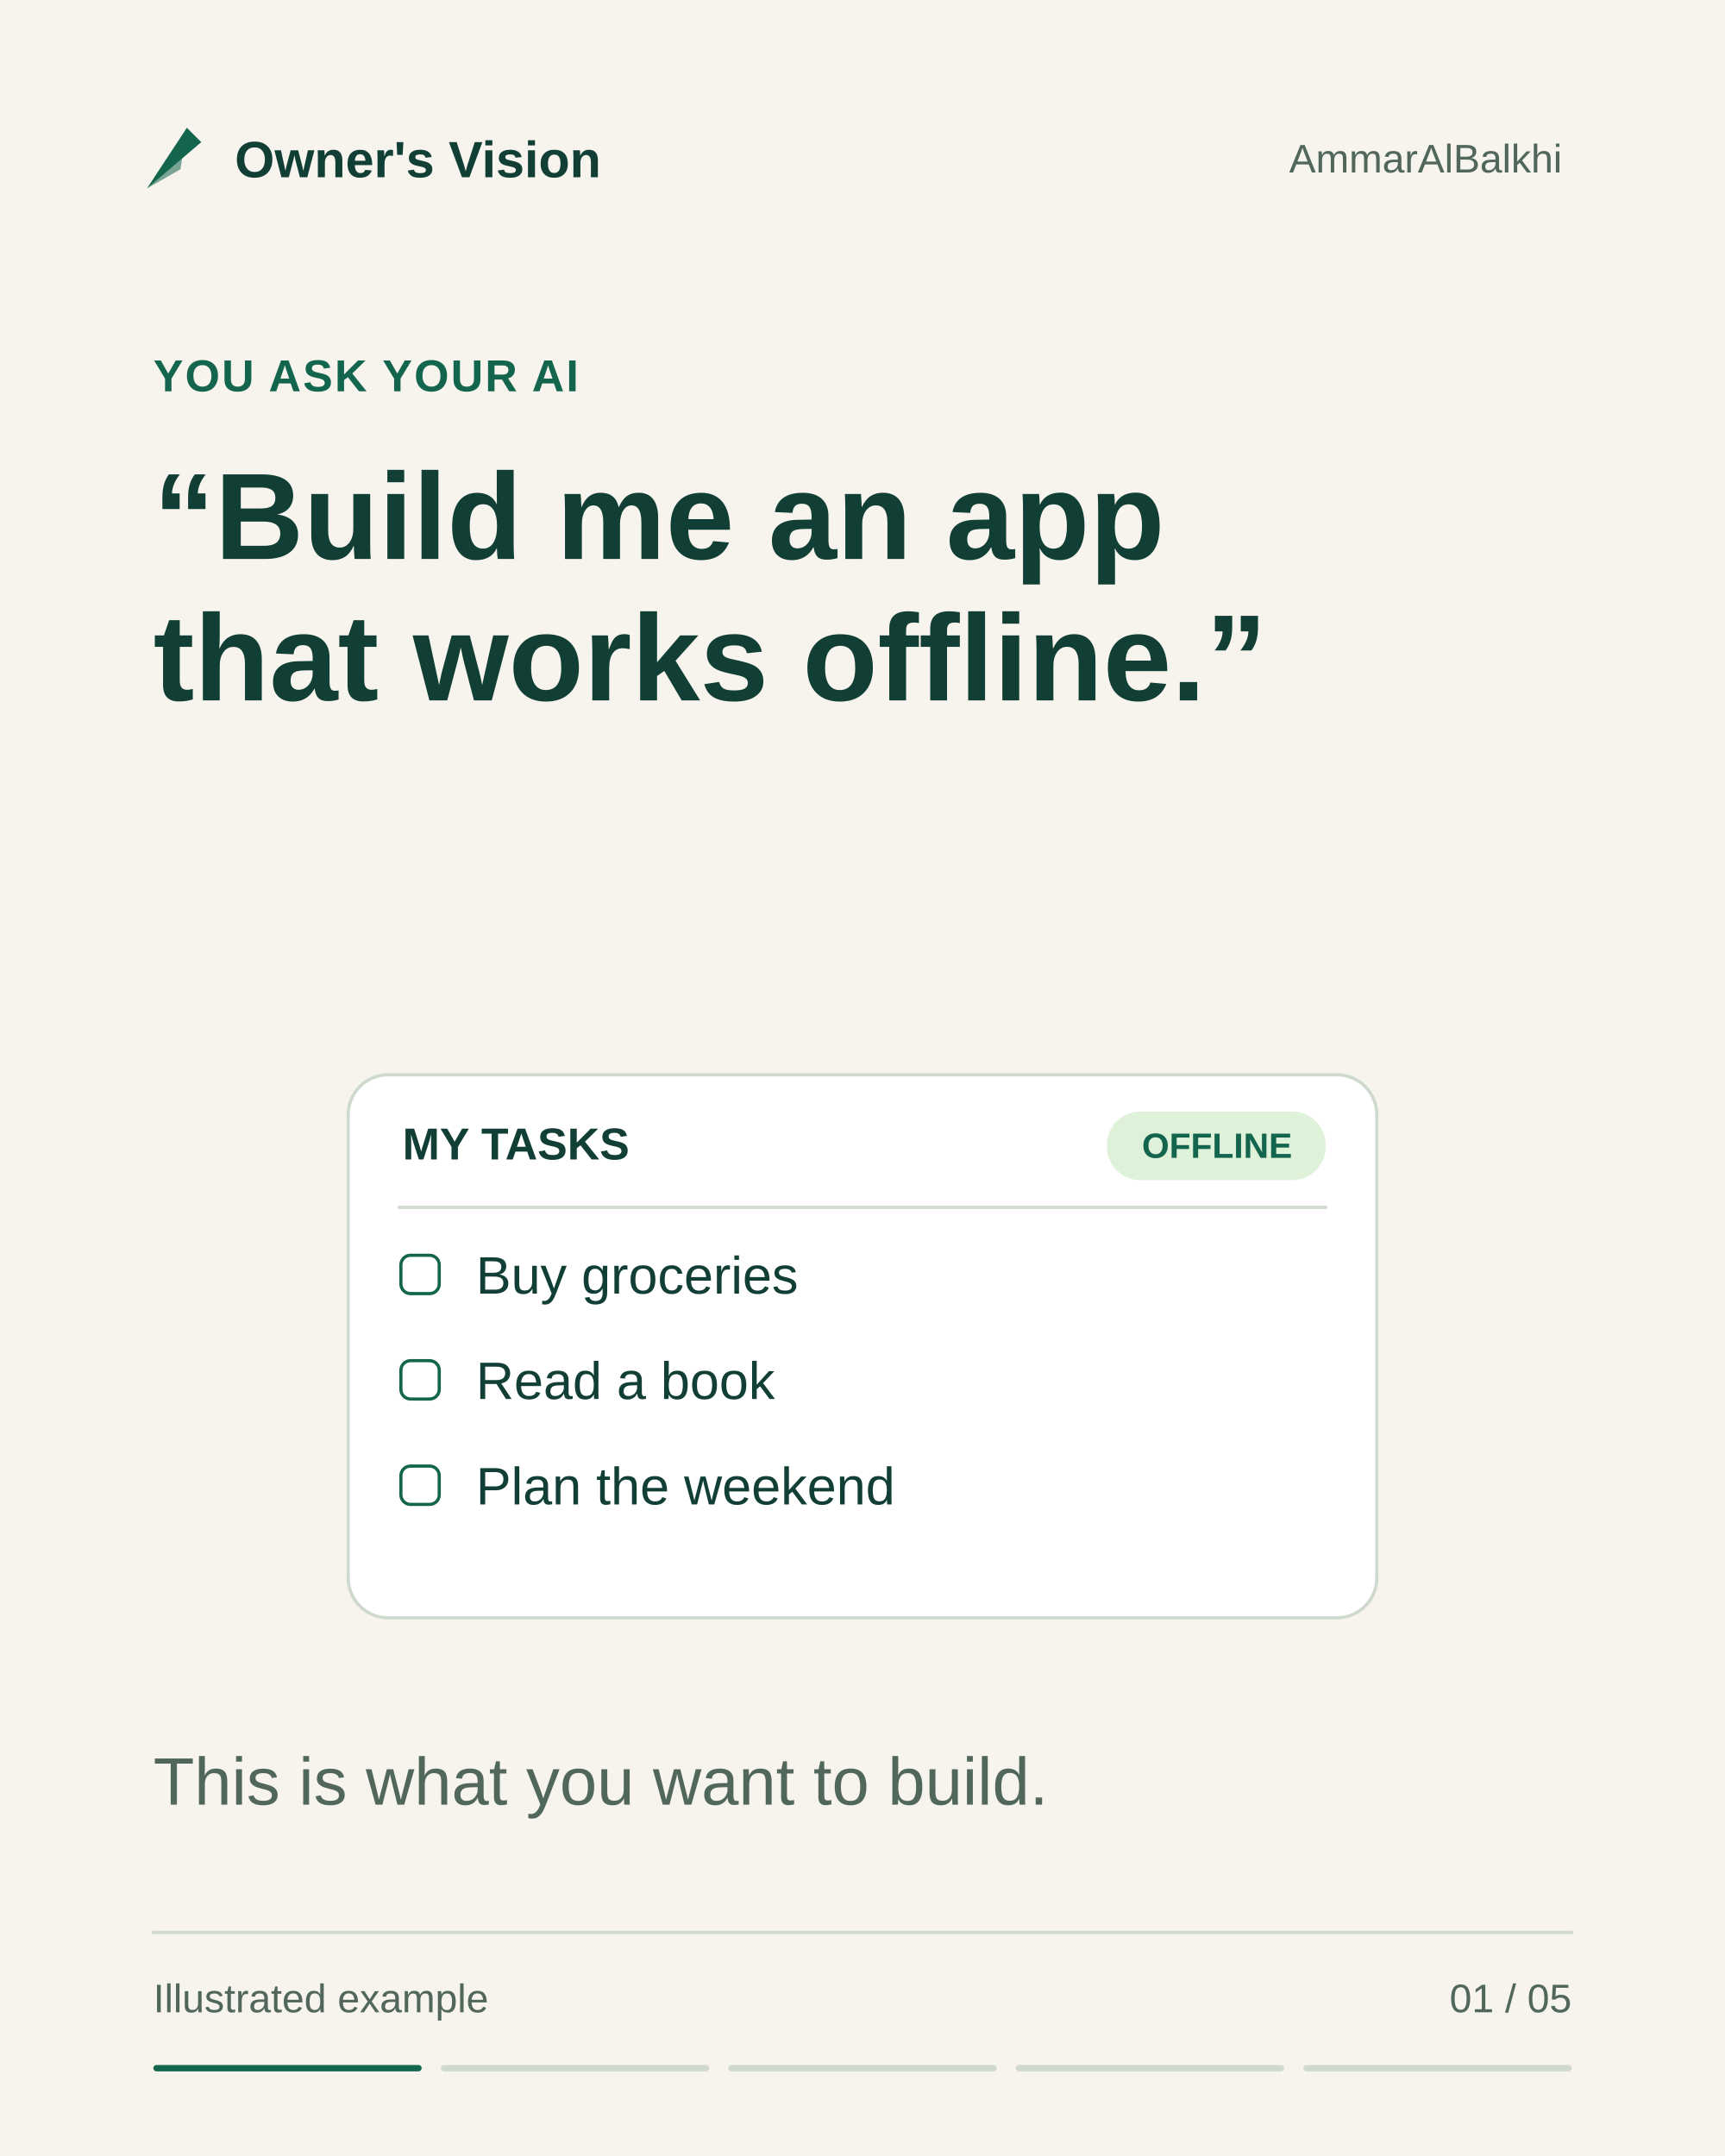
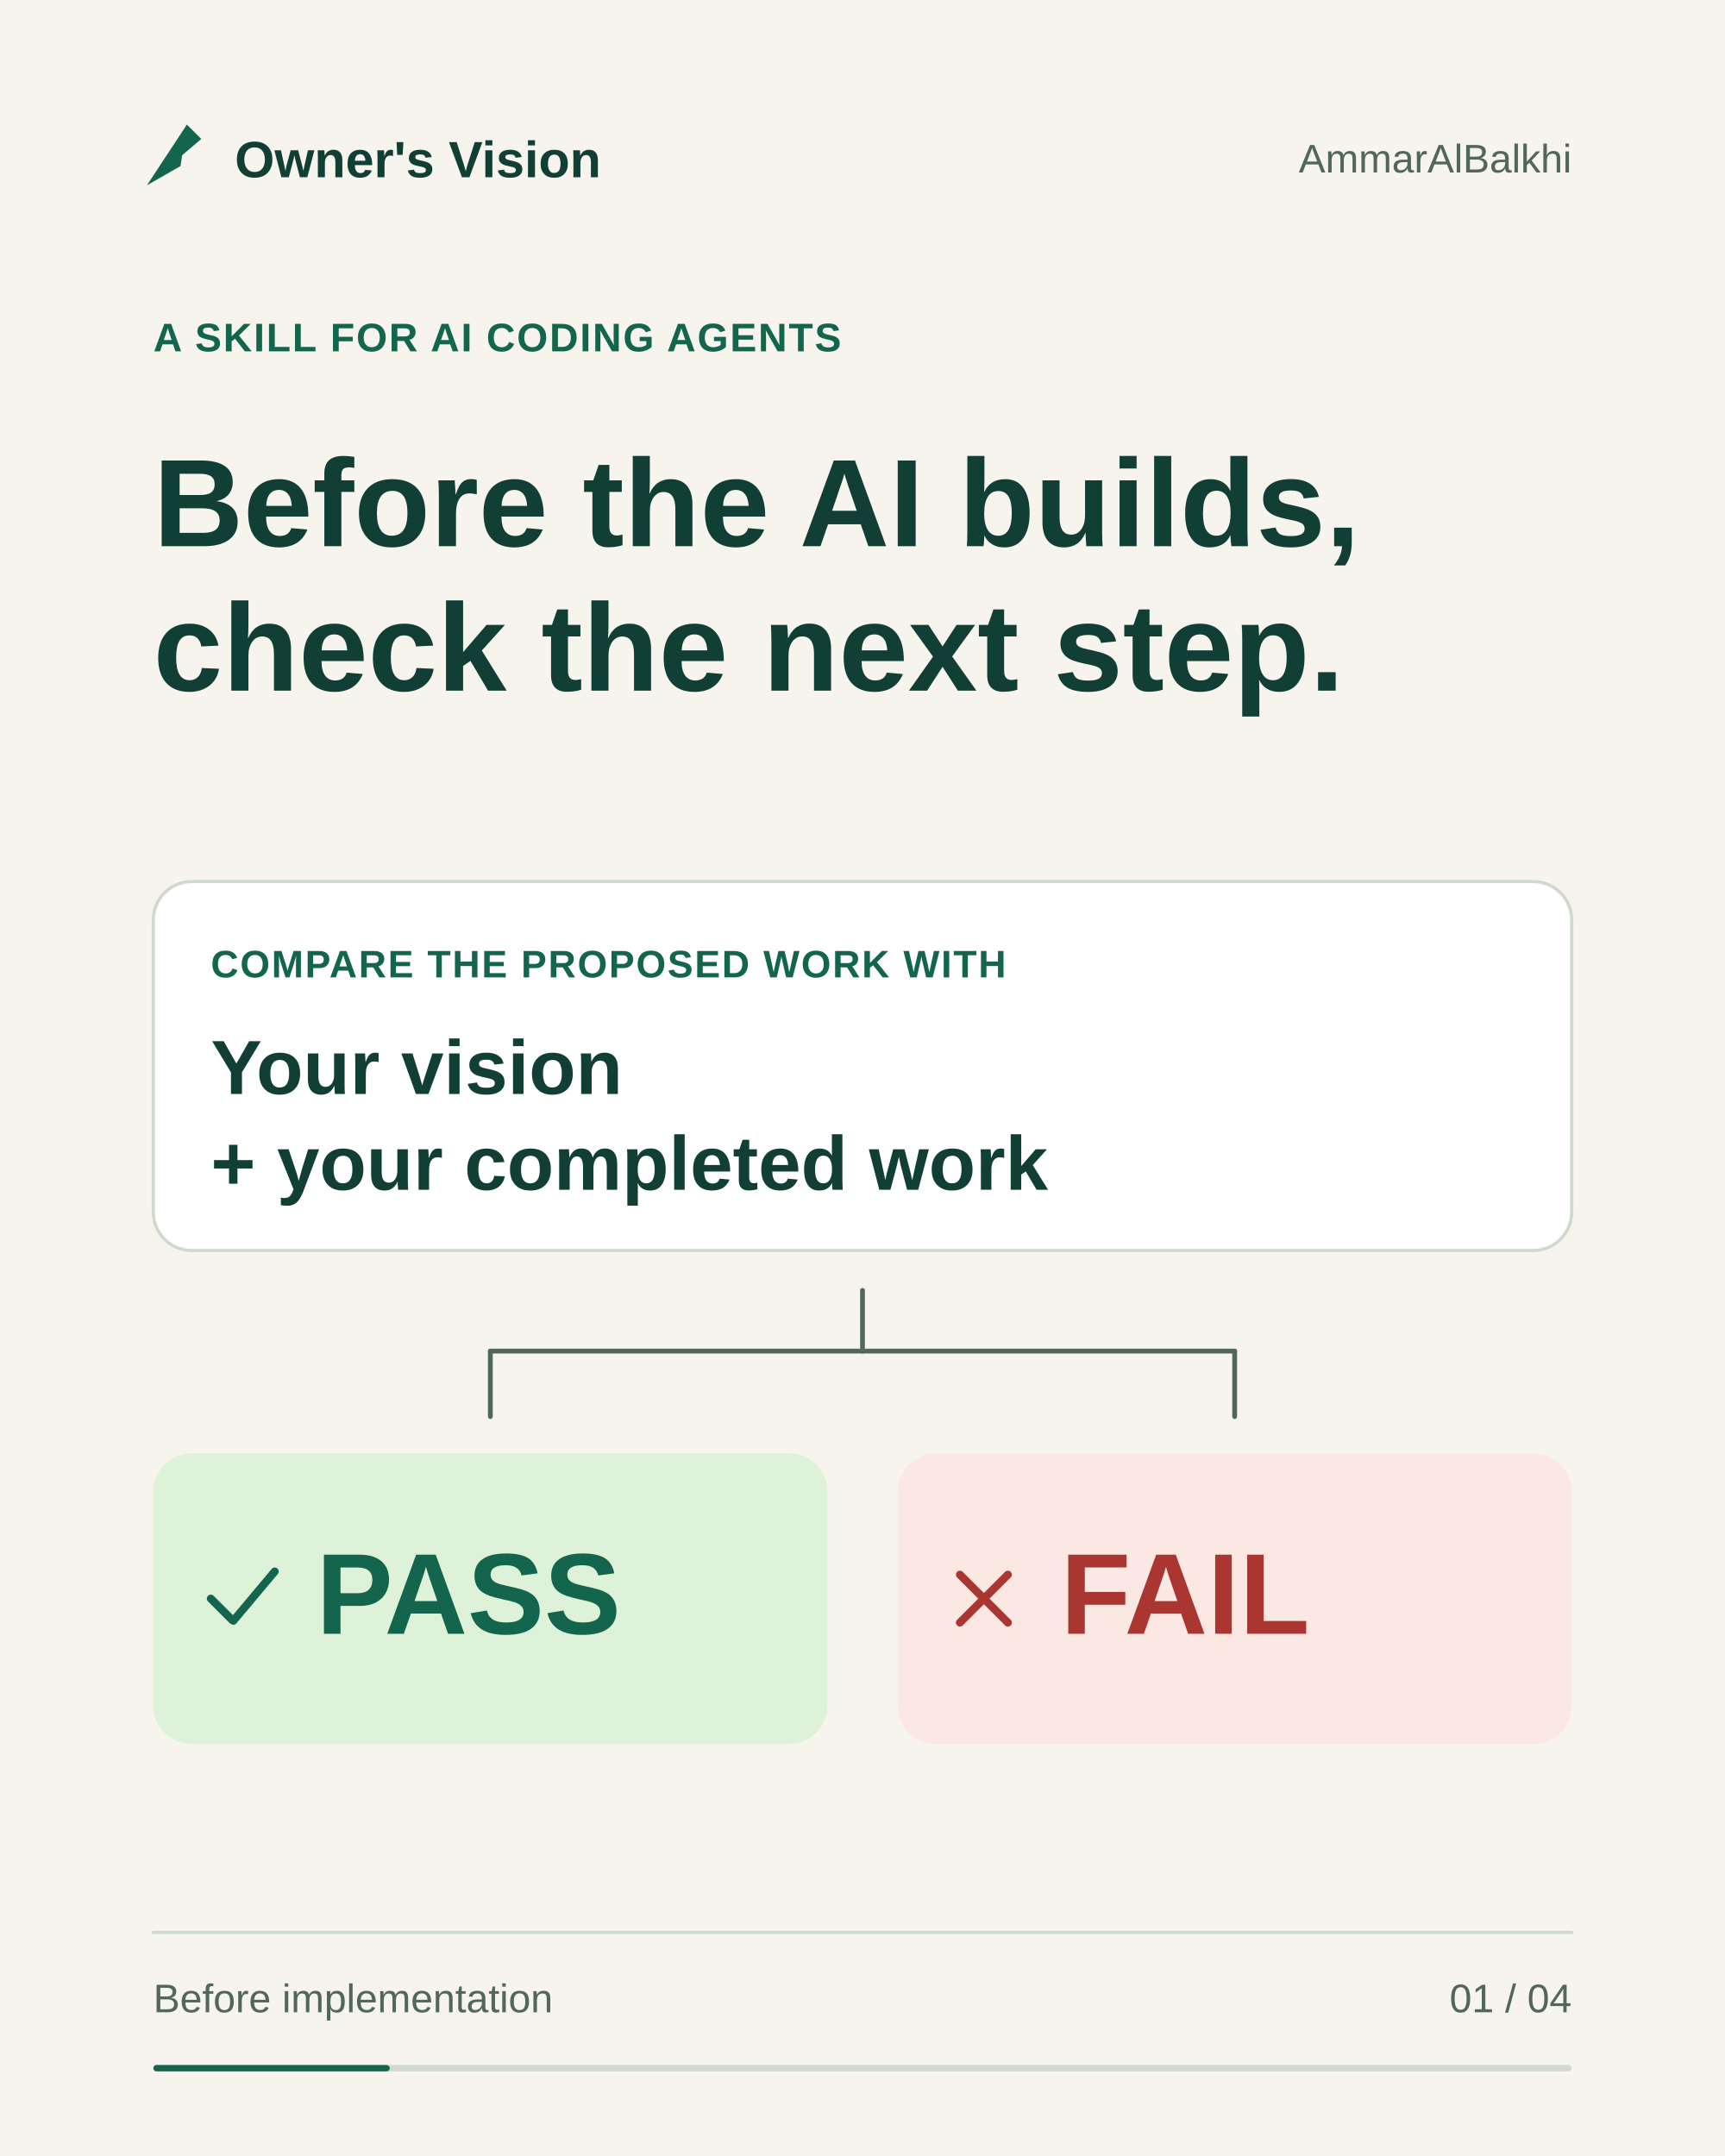
<svg xmlns="http://www.w3.org/2000/svg" width="1080" height="1350" viewBox="0 0 1080 1350" role="img" aria-labelledby="title desc">
  <rect x="0" y="0" width="1080" height="1350" rx="0" fill="#F6F4EC" />
-   <path d="M92 118 L117 80 L126 89 Z" fill="#14654D" />
-   <path d="M92 118 L106 104 L117 80 L113 106 Z" fill="#14654D" opacity=".55" />
+   <path d="M92 116 L117 78 L126 87 Z M92 116 L106 102 L117 78 L113 104 Z" fill="#14654D" />
  <text x="147" y="111" font-family="Arial, Helvetica, sans-serif" font-size="32" font-weight="700" fill="#123F35">Owner's Vision</text>
-   <text x="978" y="108" font-family="Arial, Helvetica, sans-serif" font-size="25" font-weight="400" fill="#52675C" text-anchor="end">AmmarAlBalkhi</text>
-   <text x="96" y="245" font-family="Arial, Helvetica, sans-serif" font-size="28" font-weight="700" fill="#14654D" letter-spacing="1.2">YOU ASK YOUR AI</text>
-   <text x="96" y="350" font-family="Arial, Helvetica, sans-serif" font-size="77" font-weight="700" fill="#123F35">“Build me an app</text>
-   <text x="96" y="438.55" font-family="Arial, Helvetica, sans-serif" font-size="77" font-weight="700" fill="#123F35">that works offline.”</text>
+   <text x="984" y="108" font-family="Arial, Helvetica, sans-serif" font-size="25" font-weight="400" fill="#52675C" text-anchor="end">AmmarAlBalkhi</text>
+   <text x="96" y="220" font-family="Arial, Helvetica, sans-serif" font-size="25" font-weight="700" fill="#14654D" letter-spacing="1">A SKILL FOR AI CODING AGENTS</text>
+   <text x="96" y="342" font-family="Arial, Helvetica, sans-serif" font-size="78" font-weight="700" fill="#123F35">Before the AI builds,</text>
+   <text x="96" y="432.48" font-family="Arial, Helvetica, sans-serif" font-size="78" font-weight="700" fill="#123F35">check the next step.</text>
  <g opacity="1" transform="translate(0 0.00)">
-     <rect x="218" y="673" width="644" height="340" rx="25" fill="#FFFFFF" stroke="#CFD9CE" stroke-width="2" />
-     <text x="252" y="726" font-family="Arial, Helvetica, sans-serif" font-size="28" font-weight="700" fill="#123F35">MY TASKS</text>
-     <rect x="693" y="696" width="137" height="43" rx="21" fill="#DDF2D8" />
-     <text x="762" y="725" font-family="Arial, Helvetica, sans-serif" font-size="22" font-weight="700" fill="#14654D" text-anchor="middle">OFFLINE</text>
-     <path d="M250 756 L830 756" fill="none" stroke="#CFD9CE" stroke-width="2" stroke-linecap="round" />
-     <rect x="251" y="786" width="24" height="24" rx="6" fill="none" stroke="#14654D" stroke-width="2" />
-     <text x="298" y="810" font-family="Arial, Helvetica, sans-serif" font-size="33" font-weight="400" fill="#123F35">Buy groceries</text>
-     <rect x="251" y="852" width="24" height="24" rx="6" fill="none" stroke="#14654D" stroke-width="2" />
-     <text x="298" y="876" font-family="Arial, Helvetica, sans-serif" font-size="33" font-weight="400" fill="#123F35">Read a book</text>
-     <rect x="251" y="918" width="24" height="24" rx="6" fill="none" stroke="#14654D" stroke-width="2" />
-     <text x="298" y="942" font-family="Arial, Helvetica, sans-serif" font-size="33" font-weight="400" fill="#123F35">Plan the weekend</text>
+     <rect x="96" y="552" width="888" height="231" rx="24" fill="#FFFFFF" stroke="#CFD9CE" stroke-width="2" />
+     <text x="132" y="612" font-family="Arial, Helvetica, sans-serif" font-size="24" font-weight="700" fill="#14654D" letter-spacing="1">COMPARE THE PROPOSED WORK WITH</text>
+     <text x="132" y="685" font-family="Arial, Helvetica, sans-serif" font-size="48" font-weight="700" fill="#123F35">Your vision</text>
+     <text x="132" y="745" font-family="Arial, Helvetica, sans-serif" font-size="48" font-weight="700" fill="#123F35">+ your completed work</text>
  </g>
-   <text x="96" y="1130" font-family="Arial, Helvetica, sans-serif" font-size="42" font-weight="400" fill="#52675C">This is what you want to build.</text>
+   <g opacity="1" transform="translate(0 0.00)">
+     <path d="M540 808 L540 846" fill="none" stroke="#52675C" stroke-width="3" stroke-linecap="round" />
+     <path d="M307 846 L773 846" fill="none" stroke="#52675C" stroke-width="3" stroke-linecap="round" />
+     <path d="M307 846 L307 887" fill="none" stroke="#52675C" stroke-width="3" stroke-linecap="round" />
+     <path d="M773 846 L773 887" fill="none" stroke="#52675C" stroke-width="3" stroke-linecap="round" />
+   </g>
+   <g opacity="1" transform="translate(0 0.00)">
+     <rect x="96" y="910" width="422" height="182" rx="24" fill="#DDF2D8" />
+     <path d="M-18 0 L-4 14 L22 -17" transform="translate(150 1001) scale(1)" fill="none" stroke="#14654D" stroke-width="5" stroke-linecap="round" stroke-linejoin="round" pathLength="1" stroke-dasharray="1" stroke-dashoffset="0" />
+     <text x="198" y="1023" font-family="Arial, Helvetica, sans-serif" font-size="72" font-weight="700" fill="#14654D">PASS</text>
+   </g>
+   <g opacity="1" transform="translate(0 0.00)">
+     <rect x="562" y="910" width="422" height="182" rx="24" fill="#FCE8E3" />
+     <path d="M-15 -15 L15 15 M15 -15 L-15 15" transform="translate(616 1001) scale(1)" fill="none" stroke="#A93631" stroke-width="5" stroke-linecap="round" stroke-linejoin="round" pathLength="1" stroke-dasharray="1" stroke-dashoffset="0" />
+     <text x="664" y="1023" font-family="Arial, Helvetica, sans-serif" font-size="72" font-weight="700" fill="#A93631">FAIL</text>
+   </g>
  <path d="M96 1210 L984 1210" fill="none" stroke="#CFD9CE" stroke-width="2" stroke-linecap="round" />
-   <text x="96" y="1260" font-family="Arial, Helvetica, sans-serif" font-size="25" font-weight="400" fill="#52675C">Illustrated example</text>
-   <text x="984" y="1260" font-family="Arial, Helvetica, sans-serif" font-size="25" font-weight="400" fill="#52675C" text-anchor="end">01 / 05</text>
-   <rect x="96" y="1293" width="168" height="4" rx="2" fill="#14654D" />
-   <rect x="276" y="1293" width="168" height="4" rx="2" fill="#CFD9CE" />
-   <rect x="456" y="1293" width="168" height="4" rx="2" fill="#CFD9CE" />
-   <rect x="636" y="1293" width="168" height="4" rx="2" fill="#CFD9CE" />
-   <rect x="816" y="1293" width="168" height="4" rx="2" fill="#CFD9CE" />
+   <text x="96" y="1260" font-family="Arial, Helvetica, sans-serif" font-size="25" font-weight="400" fill="#52675C">Before implementation</text>
+   <text x="984" y="1260" font-family="Arial, Helvetica, sans-serif" font-size="25" font-weight="400" fill="#52675C" text-anchor="end">01 / 04</text>
+   <rect x="96" y="1293" width="888" height="4" rx="2" fill="#CFD9CE" />
+   <rect x="96" y="1293" width="148" height="4" rx="2" fill="#14654D" />
</svg>
